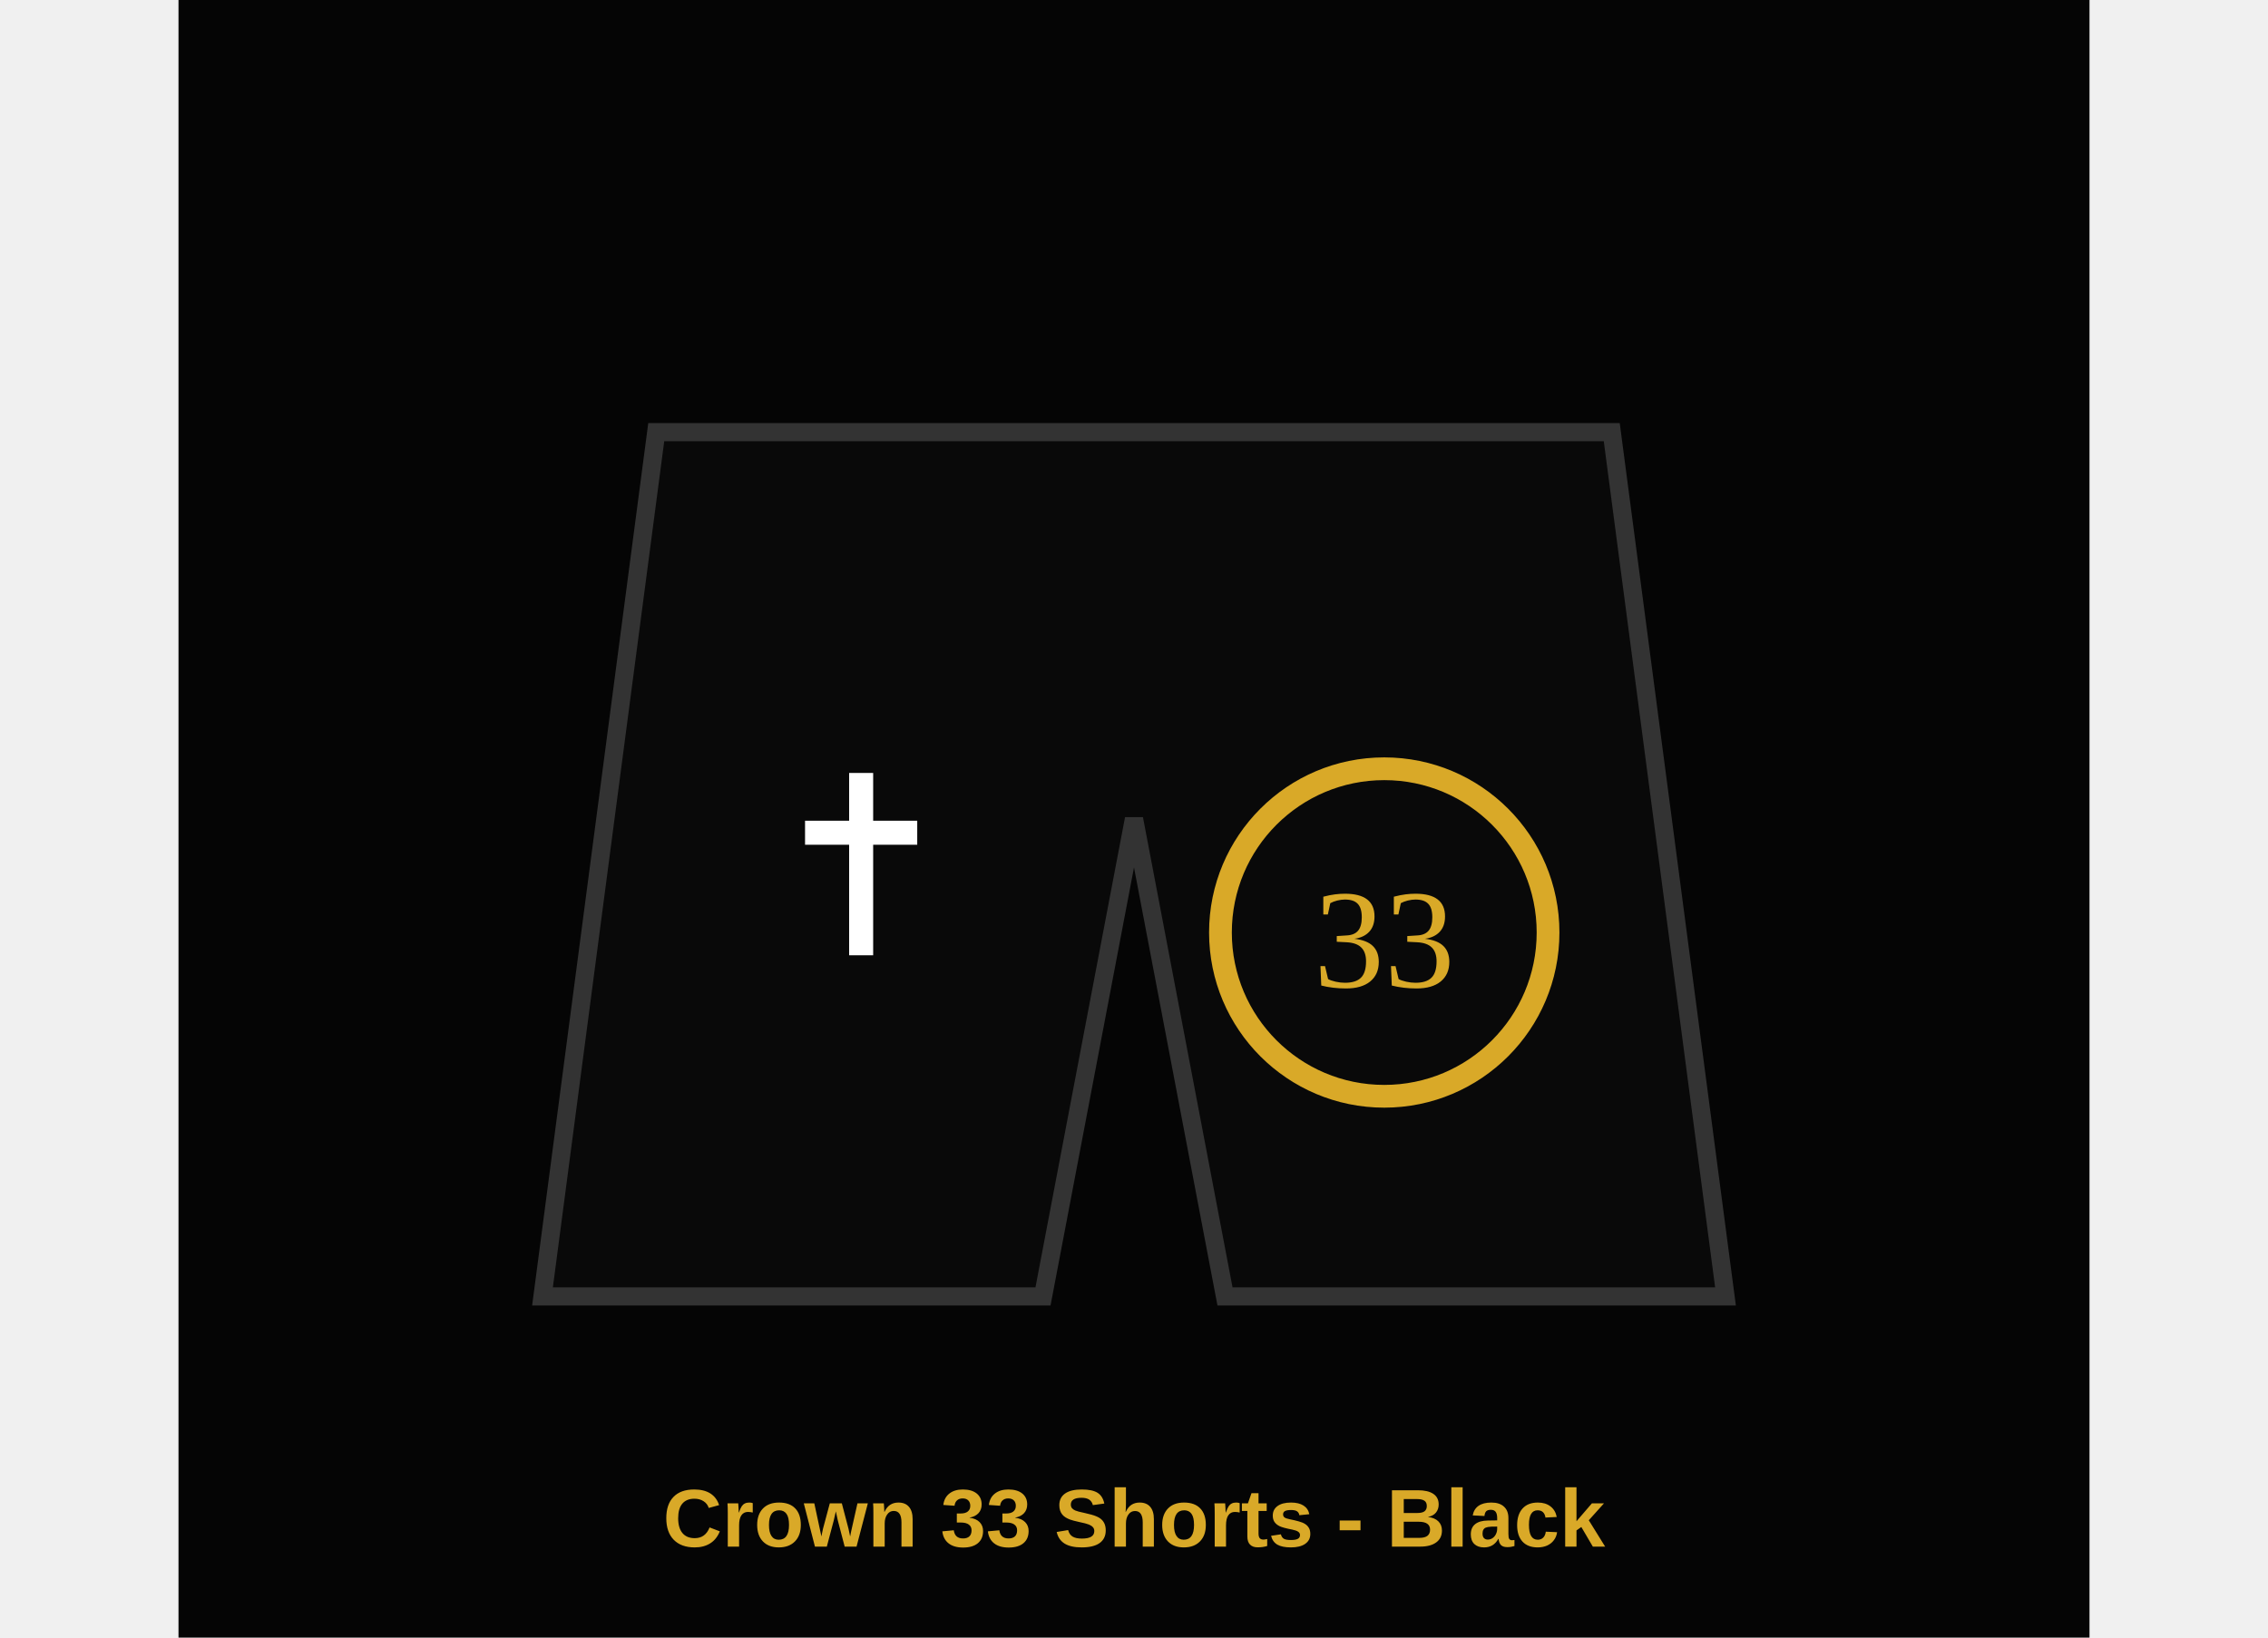
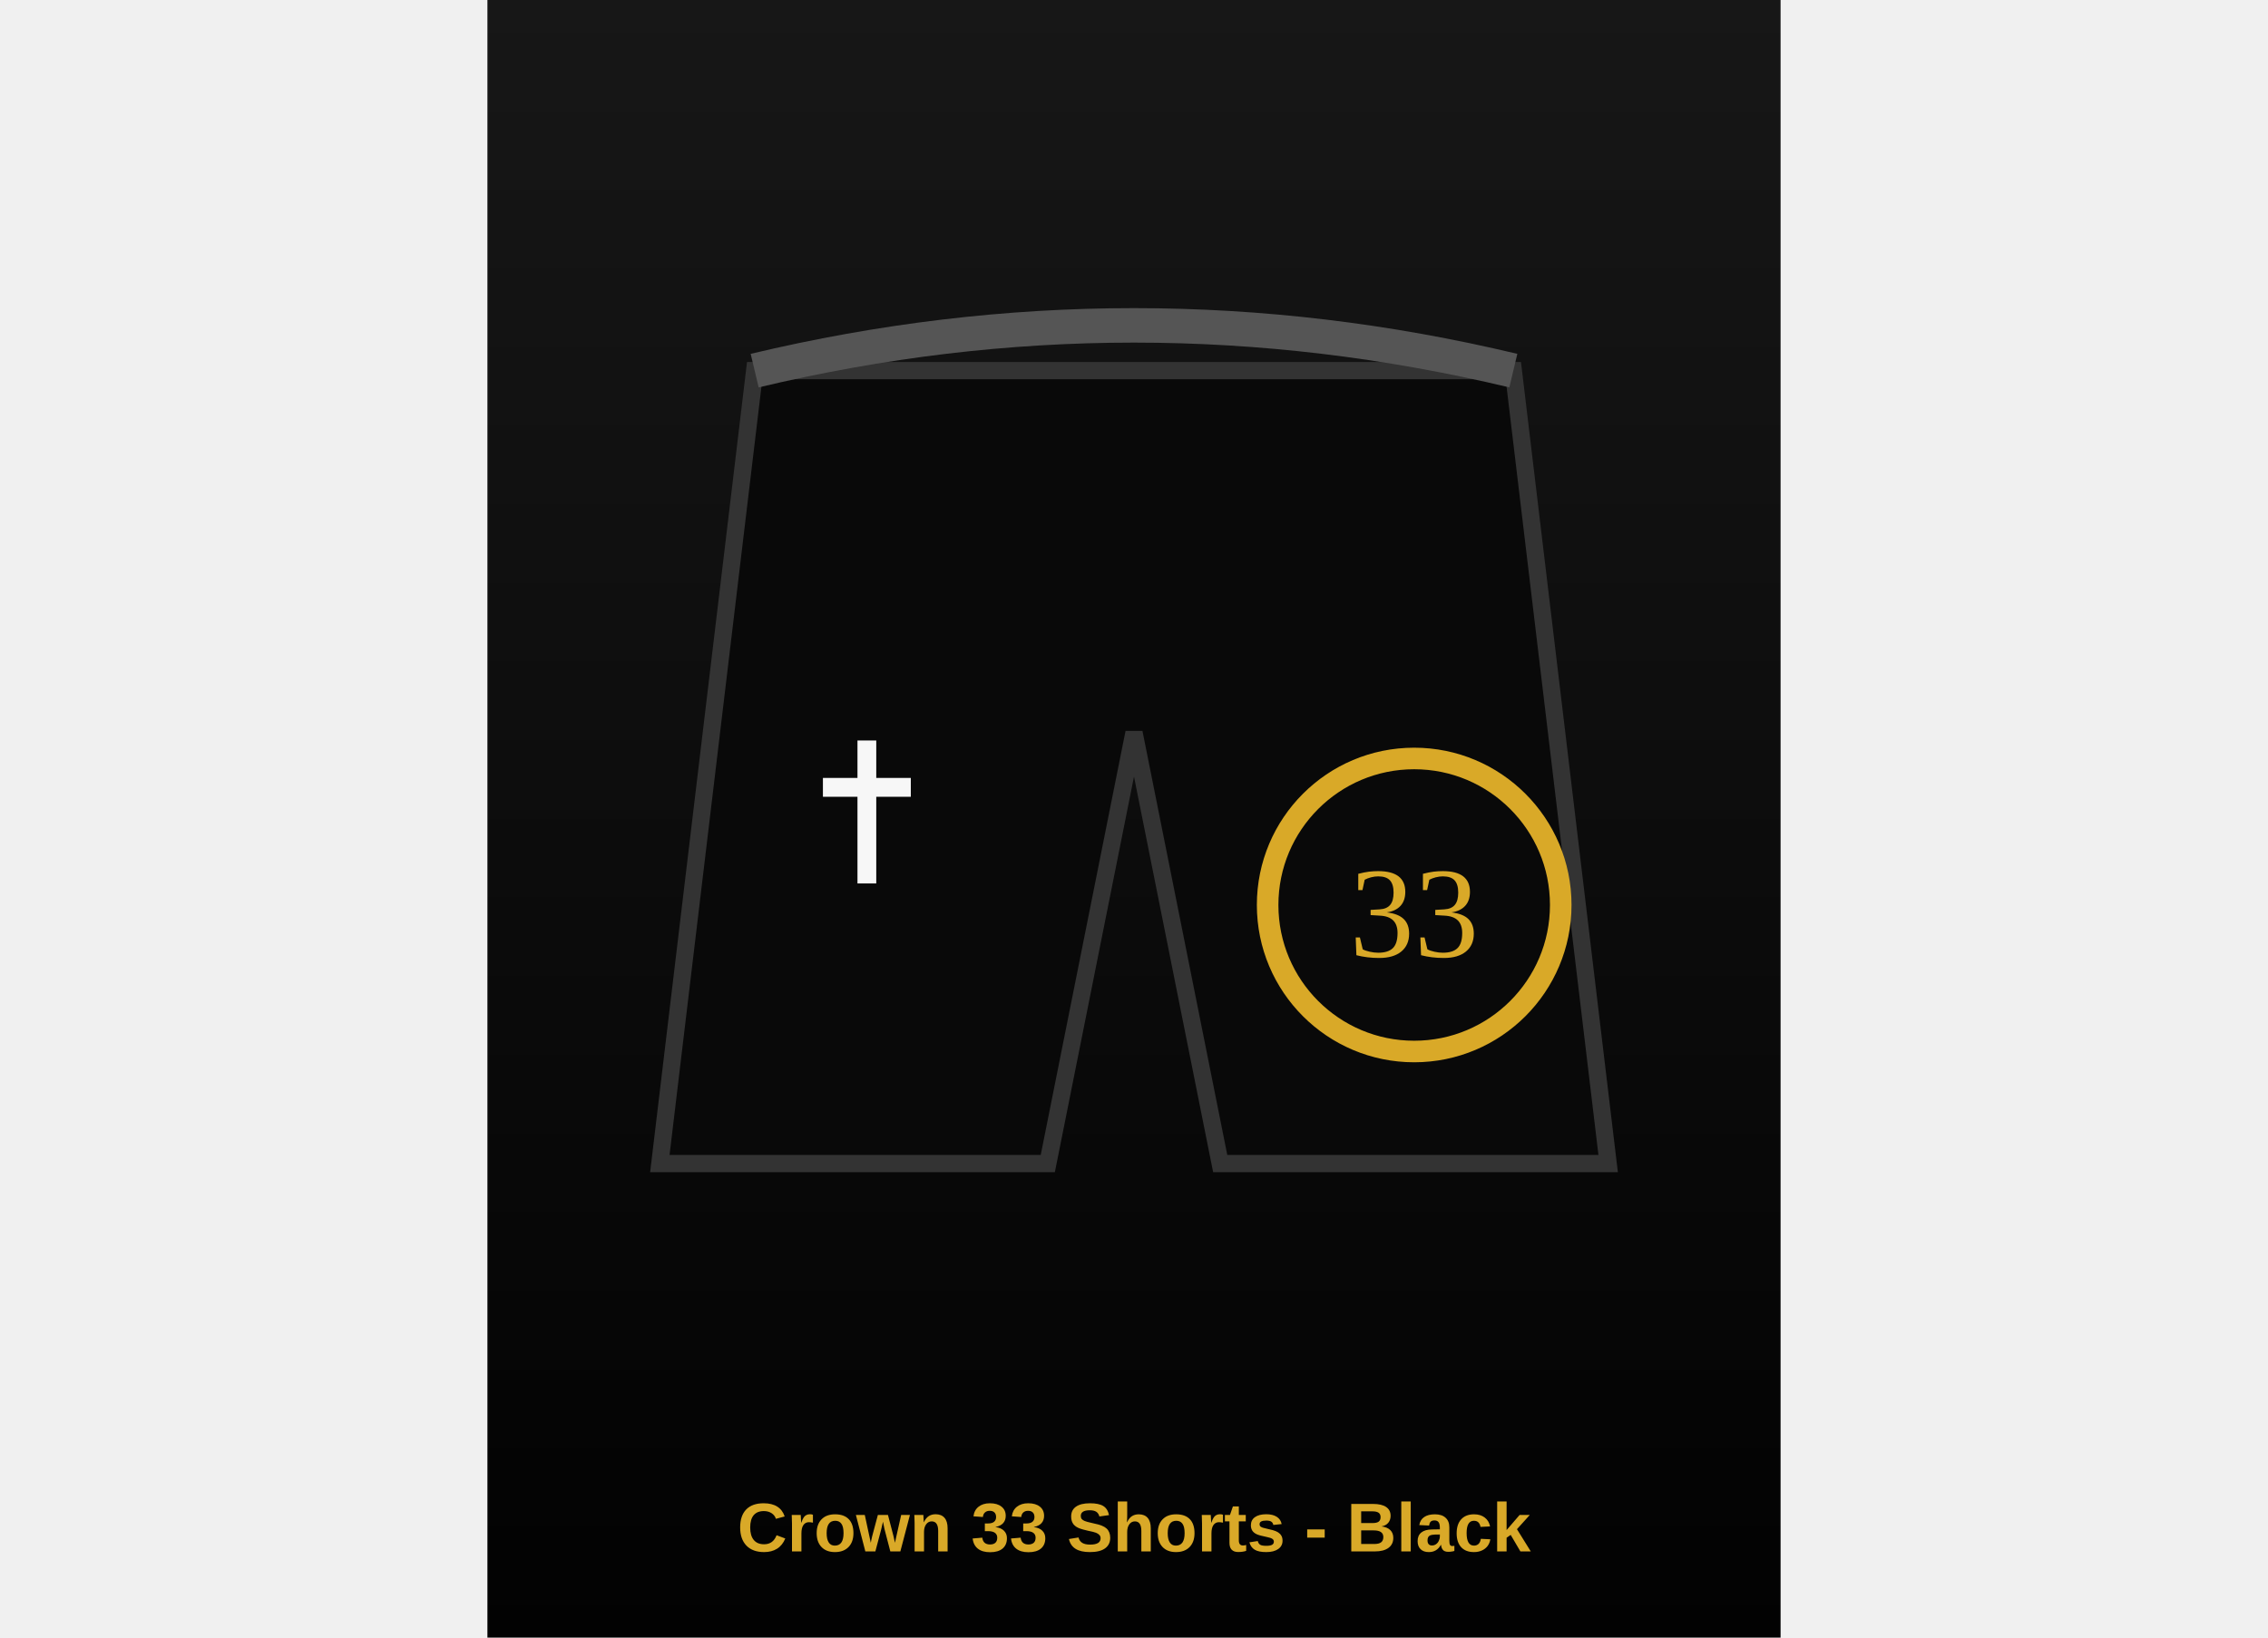
- <svg xmlns="http://www.w3.org/2000/svg" width="900" height="650" viewBox="0 0 420 360">
-   <rect width="420" height="360" fill="#050505" />
-   <path d="M105 95 L315 95 L340 285 L230 285 L210 180 L190 285 L80 285 Z" fill="#090909" stroke="#333" stroke-width="4" />
-   <text x="150" y="210" text-anchor="middle" font-size="58" fill="#fff">✝</text>
-   <circle cx="265" cy="205" r="36" fill="none" stroke="#d9a928" stroke-width="5" />
-   <text x="265" y="217" text-anchor="middle" font-size="31" fill="#d9a928">33</text>
-   <text x="210" y="340" text-anchor="middle" font-family="Arial" font-size="18" font-weight="900" fill="#d9a928">Crown 33 Shorts - Black</text>
+ <svg xmlns="http://www.w3.org/2000/svg" width="900" height="650" viewBox="0 0 300 380">
+   <defs>
+     <linearGradient id="bg" x1="0" x2="0" y1="0" y2="1">
+       <stop stop-color="#171717" />
+       <stop offset="1" stop-color="#020202" />
+     </linearGradient>
+   </defs>
+   <rect width="300" height="380" fill="url(#bg)" />
+   <path d="M62 86 L238 86 L260 270 L170 270 L150 170 L130 270 L40 270 Z" fill="#090909" stroke="#333" stroke-width="4" />
+   <path d="M62 86 Q150 65 238 86" stroke="#555" stroke-width="8" fill="none" />
+   <text x="88" y="205" text-anchor="middle" font-size="48" fill="#f7f7f7">✝</text>
+   <circle cx="215" cy="210" r="34" fill="none" stroke="#d9a928" stroke-width="5" />
+   <text x="215" y="222" text-anchor="middle" font-size="30" fill="#d9a928">33</text>
+   <text x="150" y="360" text-anchor="middle" font-family="Arial" font-size="16" font-weight="900" fill="#d9a928">Crown 33 Shorts - Black</text>
</svg>
